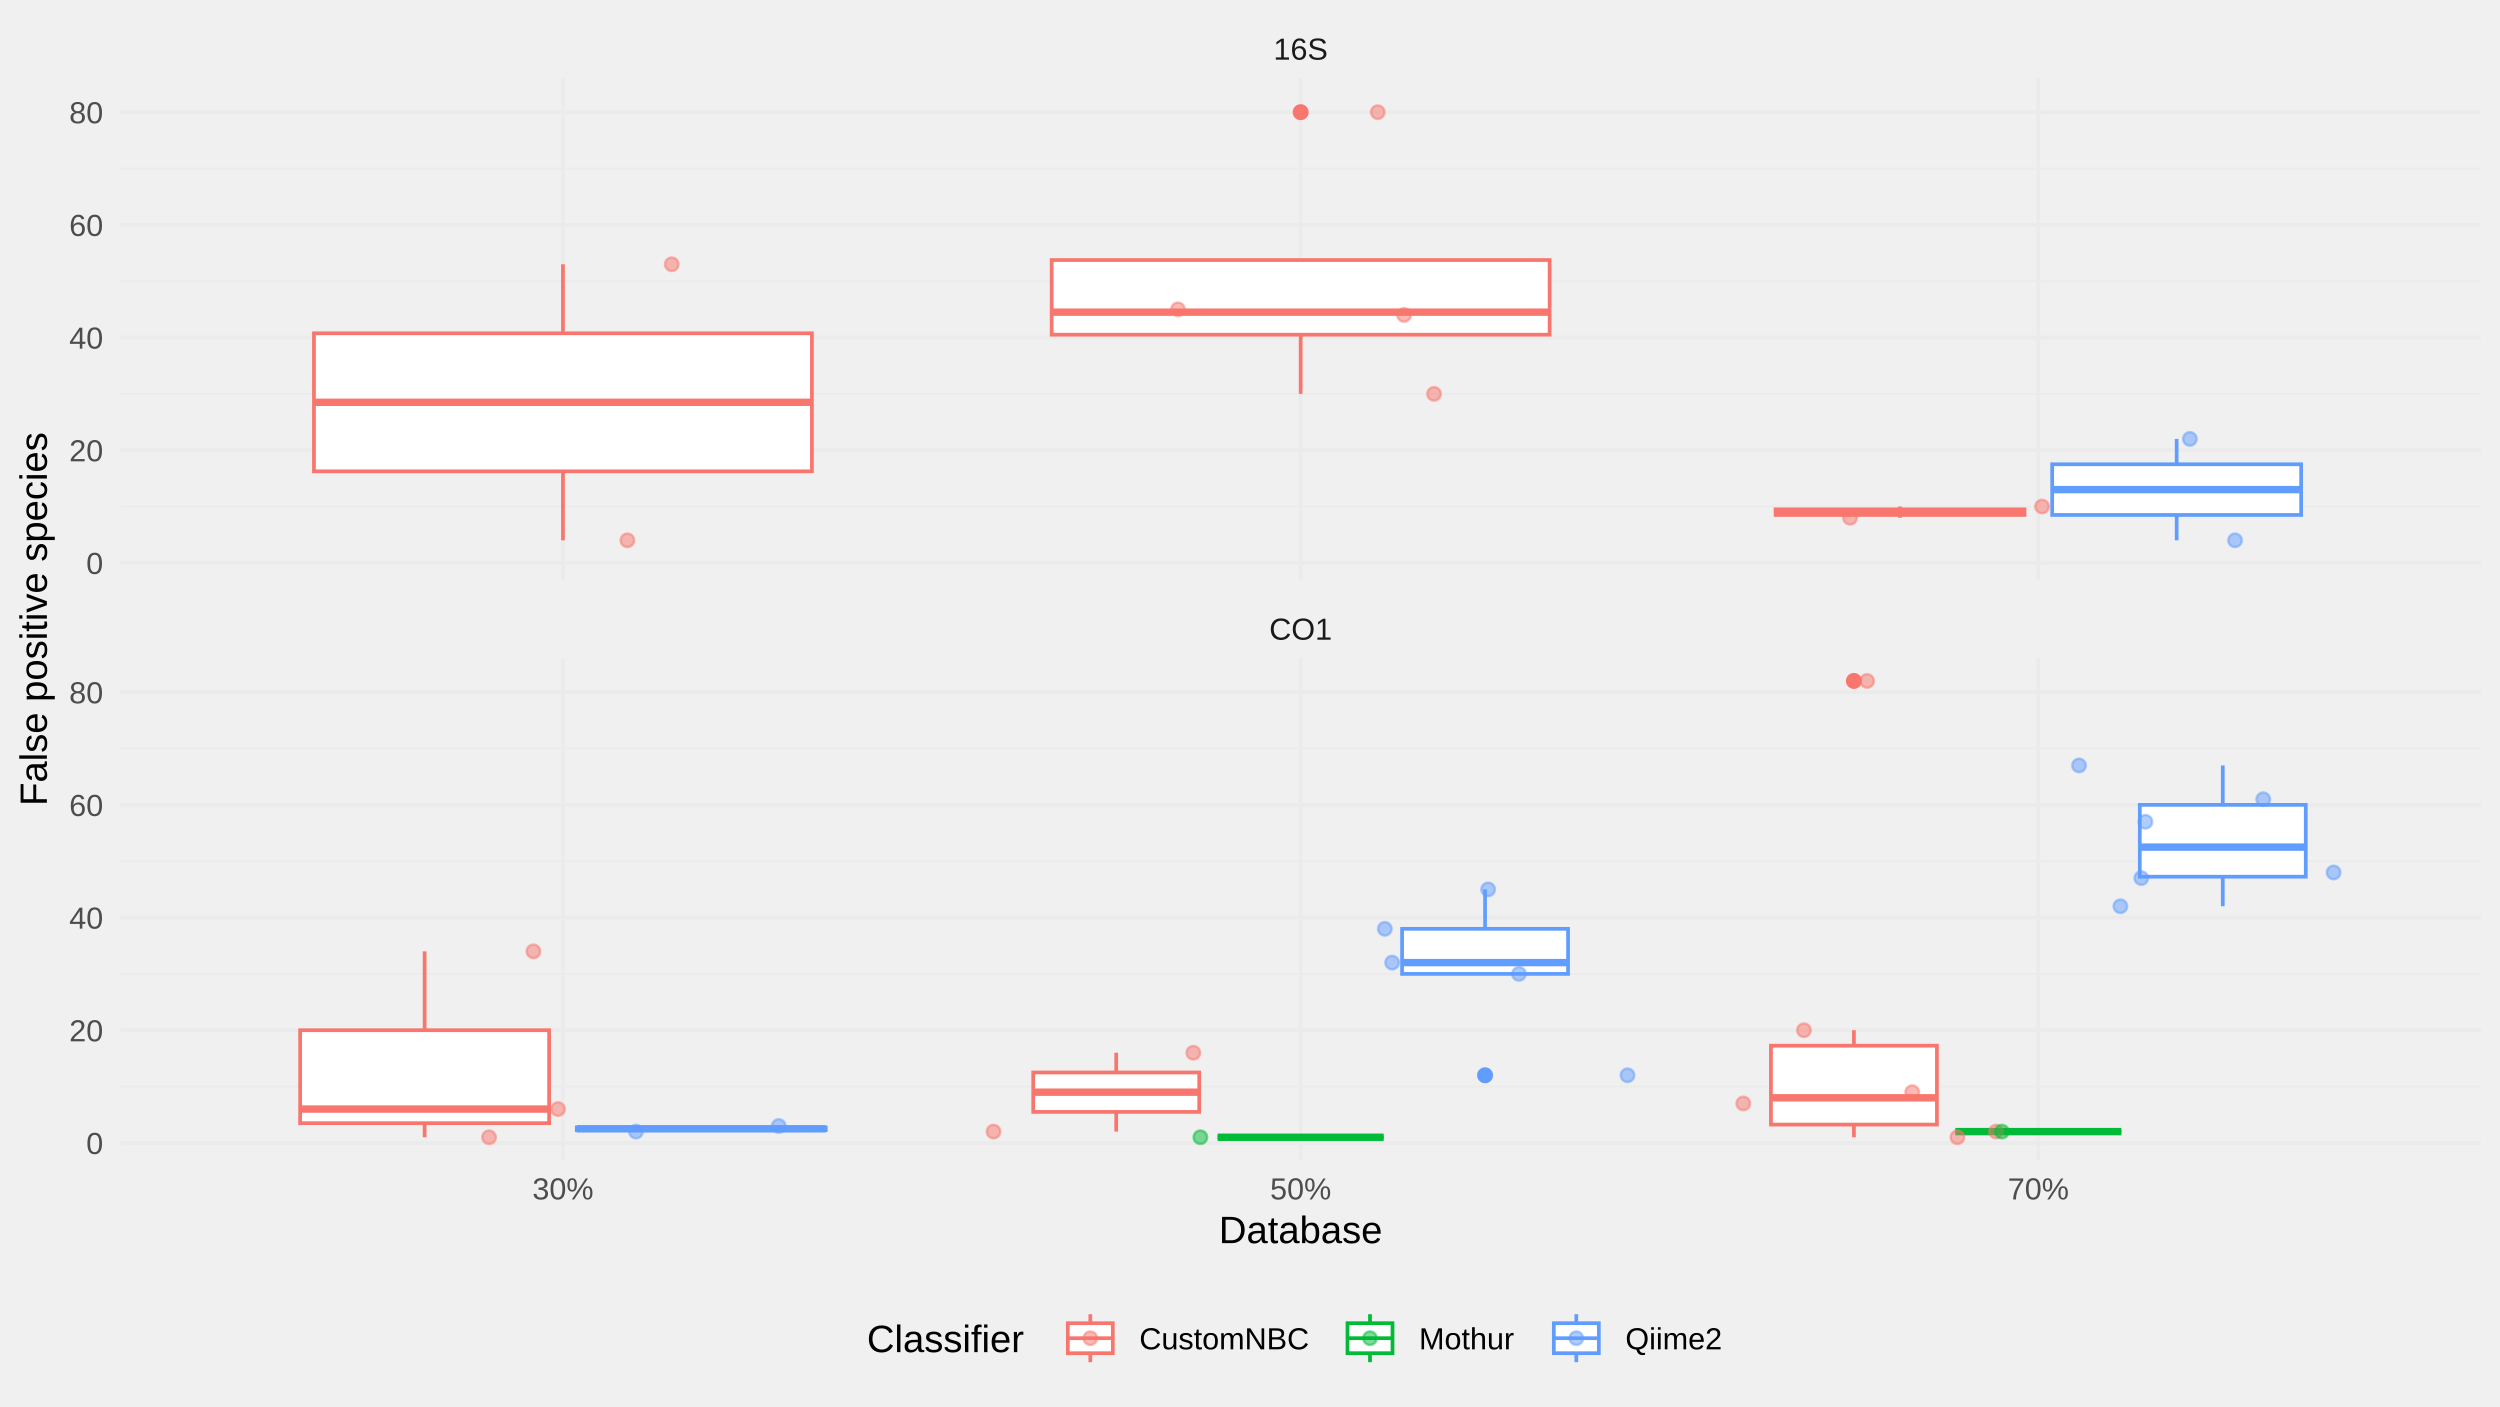
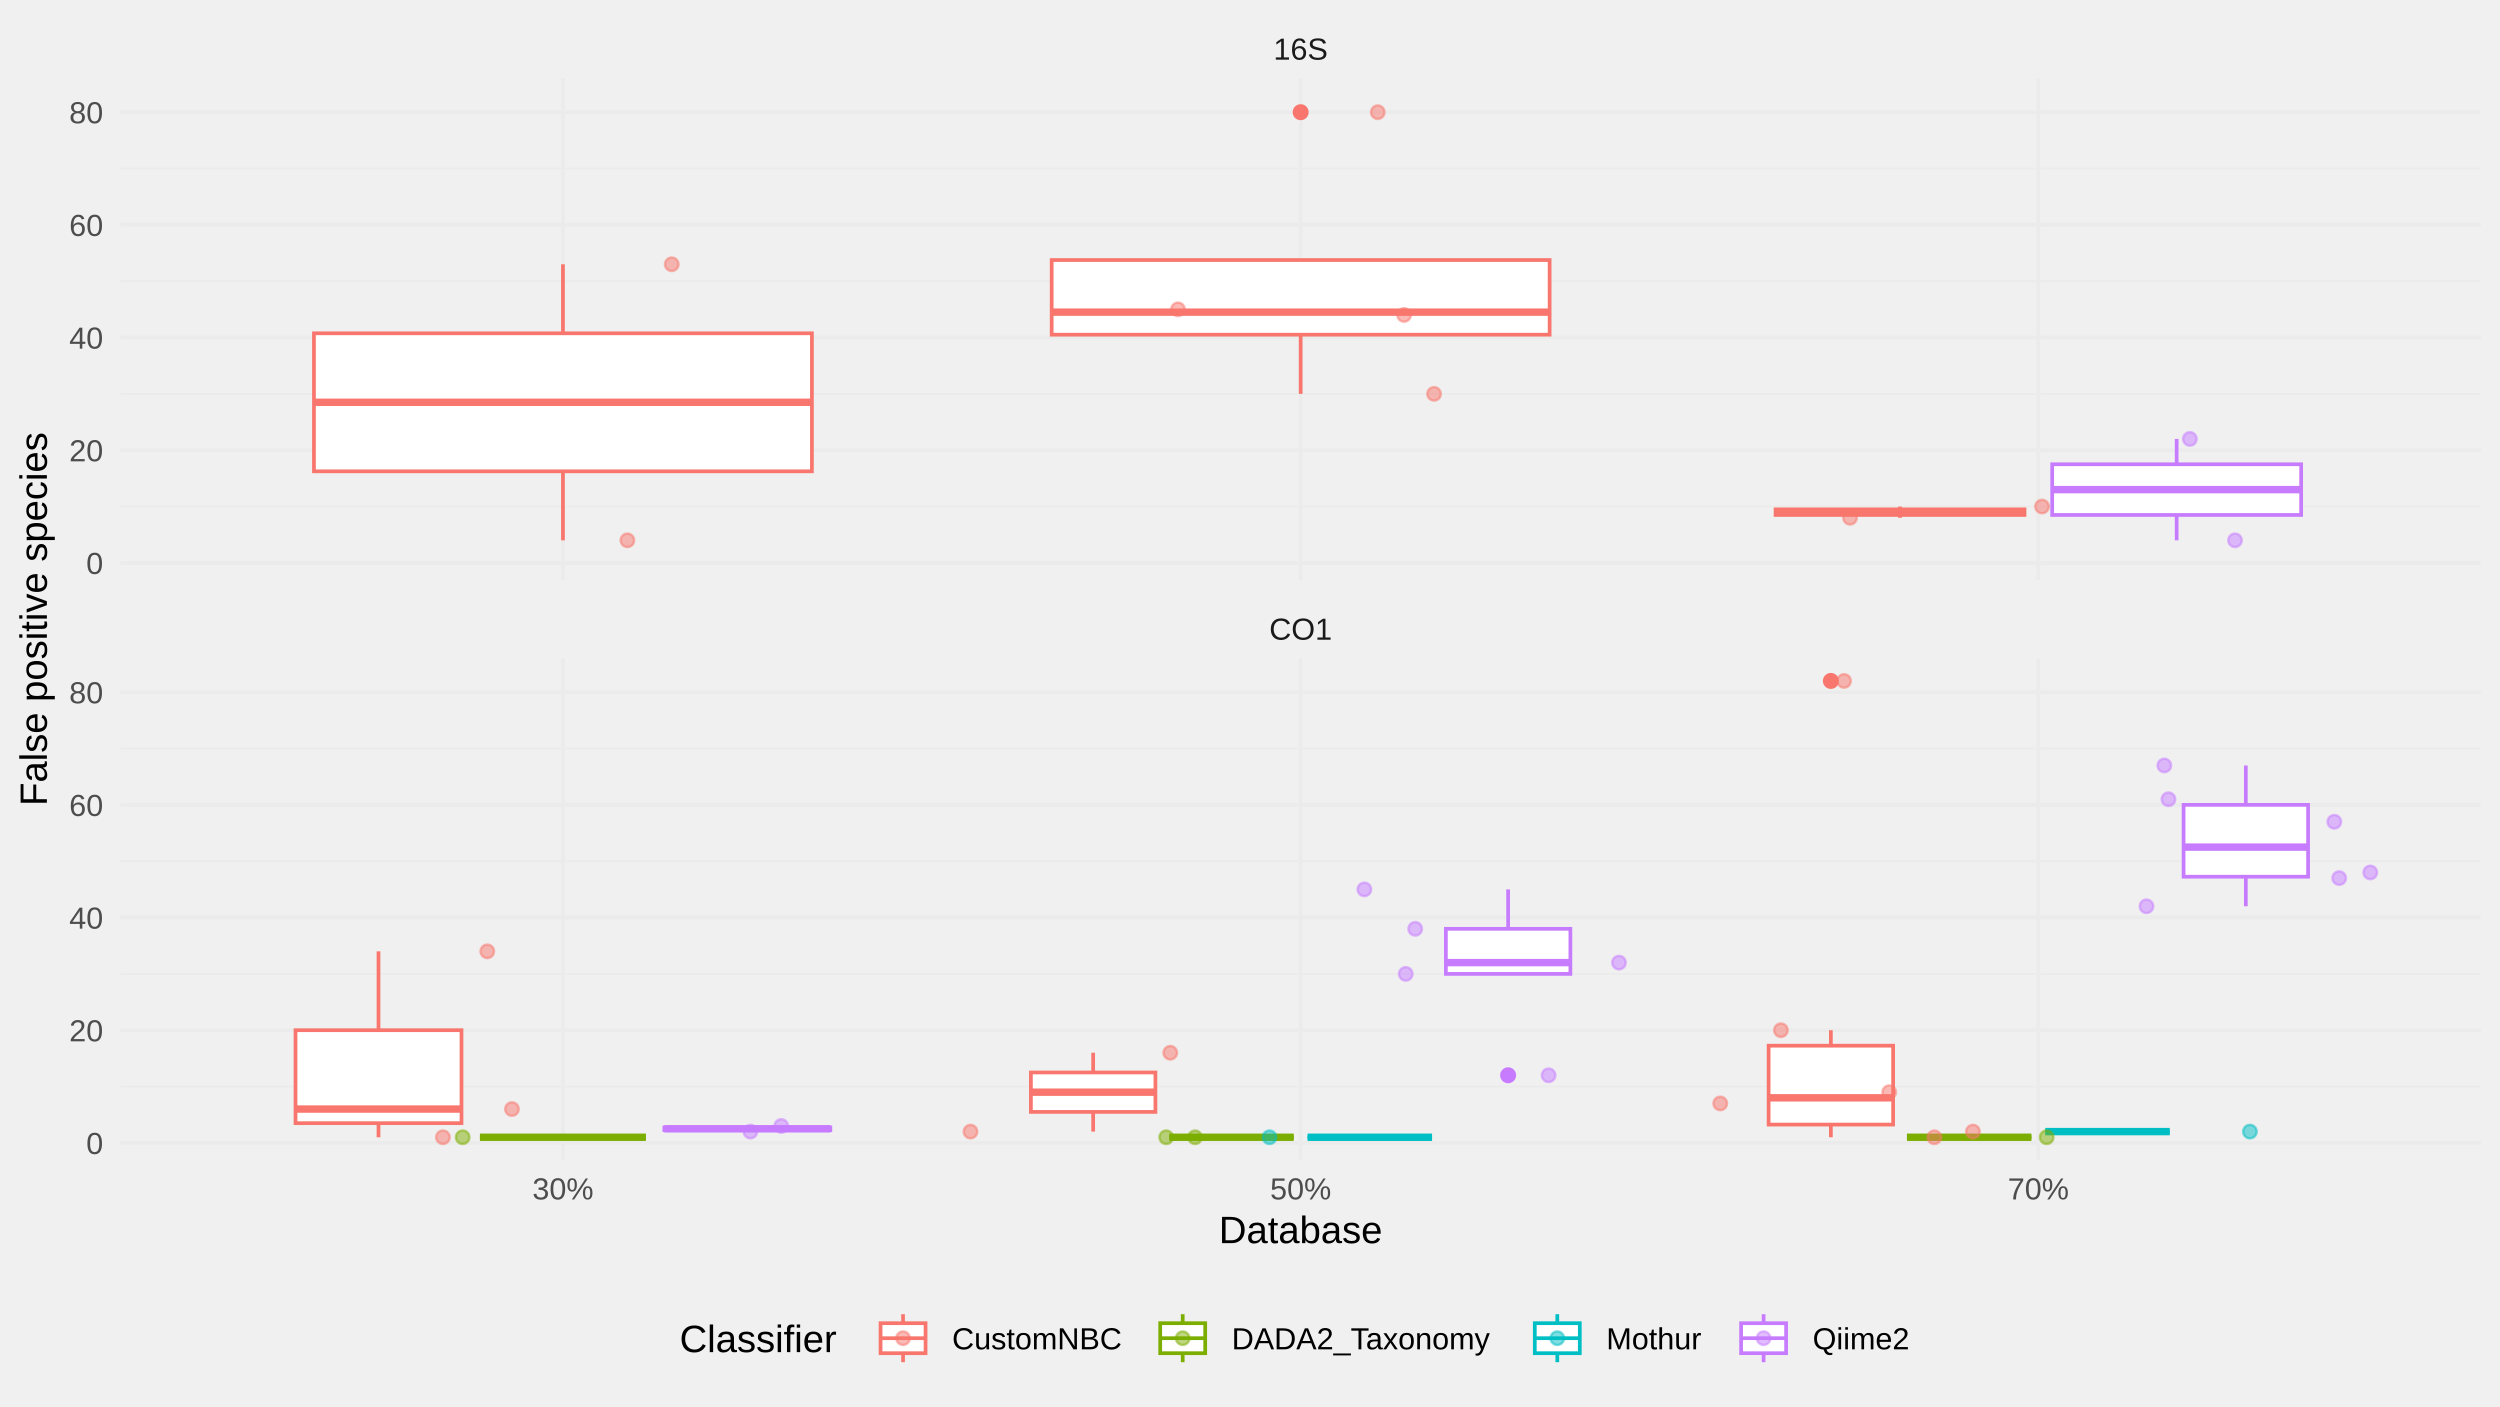
<svg xmlns="http://www.w3.org/2000/svg" class="svglite" width="720.00pt" height="405.00pt" viewBox="0 0 720.00 405.00">
  <defs>
    <style type="text/css">
    .svglite line, .svglite polyline, .svglite polygon, .svglite path, .svglite rect, .svglite circle {
      fill: none;
      stroke: #000000;
      stroke-linecap: round;
      stroke-linejoin: round;
      stroke-miterlimit: 10.00;
    }
    .svglite text {
      white-space: pre;
    }
  </style>
  </defs>
  <rect width="100%" height="100%" style="stroke: none; fill: none;" />
  <defs>
    <clipPath id="cpMC4wMHw3MjAuMDB8MC4wMHw0MDUuMDA=">
      <rect x="0.00" y="0.00" width="720.00" height="405.00" />
    </clipPath>
  </defs>
  <g clip-path="url(#cpMC4wMHw3MjAuMDB8MC4wMHw0MDUuMDA=)">
</g>
  <defs>
    <clipPath id="cpMzQuNjV8NzE0LjUyfDIyLjQ5fDE2Ny4wNQ==">
      <rect x="34.65" y="22.49" width="679.87" height="144.56" />
    </clipPath>
  </defs>
  <g clip-path="url(#cpMzQuNjV8NzE0LjUyfDIyLjQ5fDE2Ny4wNQ==)">
    <polyline points="34.65,145.88 714.52,145.88 " style="stroke-width: 0.53; stroke: #EBEBEB; stroke-linecap: butt;" />
    <polyline points="34.65,113.43 714.52,113.43 " style="stroke-width: 0.53; stroke: #EBEBEB; stroke-linecap: butt;" />
    <polyline points="34.65,80.98 714.52,80.98 " style="stroke-width: 0.53; stroke: #EBEBEB; stroke-linecap: butt;" />
    <polyline points="34.65,48.53 714.52,48.53 " style="stroke-width: 0.53; stroke: #EBEBEB; stroke-linecap: butt;" />
    <polyline points="34.65,162.10 714.52,162.10 " style="stroke-width: 1.07; stroke: #EBEBEB; stroke-linecap: butt;" />
    <polyline points="34.65,129.65 714.52,129.65 " style="stroke-width: 1.07; stroke: #EBEBEB; stroke-linecap: butt;" />
    <polyline points="34.65,97.20 714.52,97.20 " style="stroke-width: 1.07; stroke: #EBEBEB; stroke-linecap: butt;" />
    <polyline points="34.65,64.75 714.52,64.75 " style="stroke-width: 1.07; stroke: #EBEBEB; stroke-linecap: butt;" />
    <polyline points="34.65,32.31 714.52,32.31 " style="stroke-width: 1.07; stroke: #EBEBEB; stroke-linecap: butt;" />
    <polyline points="162.13,167.05 162.13,22.49 " style="stroke-width: 1.07; stroke: #EBEBEB; stroke-linecap: butt;" />
    <polyline points="374.59,167.05 374.59,22.49 " style="stroke-width: 1.07; stroke: #EBEBEB; stroke-linecap: butt;" />
    <polyline points="587.04,167.05 587.04,22.49 " style="stroke-width: 1.07; stroke: #EBEBEB; stroke-linecap: butt;" />
    <line x1="162.13" y1="95.99" x2="162.13" y2="76.11" style="stroke-width: 1.07; stroke: #F8766D; stroke-linecap: butt;" />
    <line x1="162.13" y1="135.74" x2="162.13" y2="155.61" style="stroke-width: 1.07; stroke: #F8766D; stroke-linecap: butt;" />
    <polygon points="90.42,95.99 90.42,135.74 233.83,135.74 233.83,95.99 90.42,95.99 " style="stroke-width: 1.07; stroke: #F8766D; stroke-linecap: butt; stroke-linejoin: miter; fill: #FFFFFF;" />
    <line x1="90.42" y1="115.86" x2="233.83" y2="115.86" style="stroke-width: 2.13; stroke: #F8766D; stroke-linecap: butt; stroke-linejoin: miter;" />
    <circle cx="374.59" cy="32.31" r="1.95" style="stroke-width: 0.71; stroke: #F8766D; fill: #F8766D;" />
    <line x1="374.59" y1="74.89" x2="374.59" y2="74.89" style="stroke-width: 1.07; stroke: #F8766D; stroke-linecap: butt;" />
    <line x1="374.59" y1="96.39" x2="374.59" y2="113.43" style="stroke-width: 1.07; stroke: #F8766D; stroke-linecap: butt;" />
    <polygon points="302.88,74.89 302.88,96.39 446.29,96.39 446.29,74.89 302.88,74.89 " style="stroke-width: 1.07; stroke: #F8766D; stroke-linecap: butt; stroke-linejoin: miter; fill: #FFFFFF;" />
    <line x1="302.88" y1="89.90" x2="446.29" y2="89.90" style="stroke-width: 2.13; stroke: #F8766D; stroke-linecap: butt; stroke-linejoin: miter;" />
    <line x1="547.21" y1="146.69" x2="547.21" y2="145.88" style="stroke-width: 1.07; stroke: #F8766D; stroke-linecap: butt;" />
    <line x1="547.21" y1="148.31" x2="547.21" y2="149.12" style="stroke-width: 1.07; stroke: #F8766D; stroke-linecap: butt;" />
    <polygon points="511.36,146.69 511.36,148.31 583.06,148.31 583.06,146.69 511.36,146.69 " style="stroke-width: 1.07; stroke: #F8766D; stroke-linecap: butt; stroke-linejoin: miter; fill: #FFFFFF;" />
    <line x1="511.36" y1="147.50" x2="583.06" y2="147.50" style="stroke-width: 2.13; stroke: #F8766D; stroke-linecap: butt; stroke-linejoin: miter;" />
-     <line x1="626.88" y1="133.71" x2="626.88" y2="126.41" style="stroke-width: 1.07; stroke: #619CFF; stroke-linecap: butt;" />
-     <line x1="626.88" y1="148.31" x2="626.88" y2="155.61" style="stroke-width: 1.07; stroke: #619CFF; stroke-linecap: butt;" />
-     <polygon points="591.03,133.71 591.03,148.31 662.73,148.31 662.73,133.71 591.03,133.71 " style="stroke-width: 1.07; stroke: #619CFF; stroke-linecap: butt; stroke-linejoin: miter; fill: #FFFFFF;" />
-     <line x1="591.03" y1="141.01" x2="662.73" y2="141.01" style="stroke-width: 2.13; stroke: #619CFF; stroke-linecap: butt; stroke-linejoin: miter;" />
+     <line x1="626.88" y1="133.71" x2="626.88" y2="126.41" style="stroke-width: 1.07; stroke: #C77CFF; stroke-linecap: butt;" />
+     <line x1="626.88" y1="148.31" x2="626.88" y2="155.61" style="stroke-width: 1.07; stroke: #C77CFF; stroke-linecap: butt;" />
+     <polygon points="591.03,133.71 591.03,148.31 662.73,148.31 662.73,133.71 591.03,133.71 " style="stroke-width: 1.07; stroke: #C77CFF; stroke-linecap: butt; stroke-linejoin: miter; fill: #FFFFFF;" />
+     <line x1="591.03" y1="141.01" x2="662.73" y2="141.01" style="stroke-width: 2.13; stroke: #C77CFF; stroke-linecap: butt; stroke-linejoin: miter;" />
    <circle cx="180.69" cy="155.61" r="1.95" style="stroke-width: 0.71; stroke: #F8766D; stroke-opacity: 0.50; fill: #F8766D; fill-opacity: 0.50;" />
    <circle cx="193.46" cy="76.11" r="1.95" style="stroke-width: 0.71; stroke: #F8766D; stroke-opacity: 0.50; fill: #F8766D; fill-opacity: 0.50;" />
    <circle cx="413.01" cy="113.43" r="1.95" style="stroke-width: 0.71; stroke: #F8766D; stroke-opacity: 0.50; fill: #F8766D; fill-opacity: 0.50;" />
    <circle cx="396.80" cy="32.31" r="1.95" style="stroke-width: 0.71; stroke: #F8766D; stroke-opacity: 0.50; fill: #F8766D; fill-opacity: 0.50;" />
    <circle cx="339.26" cy="89.09" r="1.95" style="stroke-width: 0.71; stroke: #F8766D; stroke-opacity: 0.50; fill: #F8766D; fill-opacity: 0.50;" />
    <circle cx="404.38" cy="90.71" r="1.95" style="stroke-width: 0.71; stroke: #F8766D; stroke-opacity: 0.50; fill: #F8766D; fill-opacity: 0.50;" />
    <circle cx="588.11" cy="145.88" r="1.95" style="stroke-width: 0.71; stroke: #F8766D; stroke-opacity: 0.50; fill: #F8766D; fill-opacity: 0.50;" />
    <circle cx="532.81" cy="149.12" r="1.95" style="stroke-width: 0.71; stroke: #F8766D; stroke-opacity: 0.50; fill: #F8766D; fill-opacity: 0.50;" />
-     <circle cx="643.69" cy="155.61" r="1.95" style="stroke-width: 0.71; stroke: #619CFF; stroke-opacity: 0.50; fill: #619CFF; fill-opacity: 0.50;" />
-     <circle cx="630.68" cy="126.41" r="1.95" style="stroke-width: 0.71; stroke: #619CFF; stroke-opacity: 0.50; fill: #619CFF; fill-opacity: 0.50;" />
+     <circle cx="643.69" cy="155.61" r="1.95" style="stroke-width: 0.71; stroke: #C77CFF; stroke-opacity: 0.50; fill: #C77CFF; fill-opacity: 0.50;" />
+     <circle cx="630.68" cy="126.41" r="1.95" style="stroke-width: 0.71; stroke: #C77CFF; stroke-opacity: 0.50; fill: #C77CFF; fill-opacity: 0.50;" />
  </g>
  <g clip-path="url(#cpMC4wMHw3MjAuMDB8MC4wMHw0MDUuMDA=)">
</g>
  <defs>
    <clipPath id="cpMzQuNjV8NzE0LjUyfDE4OS41NHwzMzQuMTA=">
      <rect x="34.65" y="189.54" width="679.87" height="144.56" />
    </clipPath>
  </defs>
  <g clip-path="url(#cpMzQuNjV8NzE0LjUyfDE4OS41NHwzMzQuMTA=)">
    <polyline points="34.65,312.92 714.52,312.92 " style="stroke-width: 0.53; stroke: #EBEBEB; stroke-linecap: butt;" />
    <polyline points="34.65,280.48 714.52,280.48 " style="stroke-width: 0.53; stroke: #EBEBEB; stroke-linecap: butt;" />
    <polyline points="34.65,248.03 714.52,248.03 " style="stroke-width: 0.53; stroke: #EBEBEB; stroke-linecap: butt;" />
    <polyline points="34.65,215.58 714.52,215.58 " style="stroke-width: 0.53; stroke: #EBEBEB; stroke-linecap: butt;" />
    <polyline points="34.65,329.15 714.52,329.15 " style="stroke-width: 1.07; stroke: #EBEBEB; stroke-linecap: butt;" />
    <polyline points="34.65,296.70 714.52,296.70 " style="stroke-width: 1.07; stroke: #EBEBEB; stroke-linecap: butt;" />
    <polyline points="34.65,264.25 714.52,264.25 " style="stroke-width: 1.07; stroke: #EBEBEB; stroke-linecap: butt;" />
    <polyline points="34.65,231.80 714.52,231.80 " style="stroke-width: 1.07; stroke: #EBEBEB; stroke-linecap: butt;" />
    <polyline points="34.65,199.35 714.52,199.35 " style="stroke-width: 1.07; stroke: #EBEBEB; stroke-linecap: butt;" />
    <polyline points="162.13,334.10 162.13,189.54 " style="stroke-width: 1.07; stroke: #EBEBEB; stroke-linecap: butt;" />
    <polyline points="374.59,334.10 374.59,189.54 " style="stroke-width: 1.07; stroke: #EBEBEB; stroke-linecap: butt;" />
    <polyline points="587.04,334.10 587.04,189.54 " style="stroke-width: 1.07; stroke: #EBEBEB; stroke-linecap: butt;" />
-     <line x1="122.29" y1="296.70" x2="122.29" y2="273.99" style="stroke-width: 1.07; stroke: #F8766D; stroke-linecap: butt;" />
-     <line x1="122.29" y1="323.47" x2="122.29" y2="327.53" style="stroke-width: 1.07; stroke: #F8766D; stroke-linecap: butt;" />
-     <polygon points="86.44,296.70 86.44,323.47 158.14,323.47 158.14,296.70 86.44,296.70 " style="stroke-width: 1.07; stroke: #F8766D; stroke-linecap: butt; stroke-linejoin: miter; fill: #FFFFFF;" />
-     <line x1="86.44" y1="319.41" x2="158.14" y2="319.41" style="stroke-width: 2.13; stroke: #F8766D; stroke-linecap: butt; stroke-linejoin: miter;" />
-     <line x1="321.47" y1="308.87" x2="321.47" y2="303.19" style="stroke-width: 1.07; stroke: #F8766D; stroke-linecap: butt;" />
-     <line x1="321.47" y1="320.23" x2="321.47" y2="325.90" style="stroke-width: 1.07; stroke: #F8766D; stroke-linecap: butt;" />
-     <polygon points="297.57,308.87 297.57,320.23 345.37,320.23 345.37,308.87 297.57,308.87 " style="stroke-width: 1.07; stroke: #F8766D; stroke-linecap: butt; stroke-linejoin: miter; fill: #FFFFFF;" />
-     <line x1="297.57" y1="314.55" x2="345.37" y2="314.55" style="stroke-width: 2.13; stroke: #F8766D; stroke-linecap: butt; stroke-linejoin: miter;" />
-     <circle cx="533.93" cy="196.11" r="1.95" style="stroke-width: 0.71; stroke: #F8766D; fill: #F8766D;" />
-     <line x1="533.93" y1="301.16" x2="533.93" y2="296.70" style="stroke-width: 1.07; stroke: #F8766D; stroke-linecap: butt;" />
-     <line x1="533.93" y1="323.88" x2="533.93" y2="327.53" style="stroke-width: 1.07; stroke: #F8766D; stroke-linecap: butt;" />
-     <polygon points="510.03,301.16 510.03,323.88 557.83,323.88 557.83,301.16 510.03,301.16 " style="stroke-width: 1.07; stroke: #F8766D; stroke-linecap: butt; stroke-linejoin: miter; fill: #FFFFFF;" />
-     <line x1="510.03" y1="316.17" x2="557.83" y2="316.17" style="stroke-width: 2.13; stroke: #F8766D; stroke-linecap: butt; stroke-linejoin: miter;" />
-     <line x1="374.59" y1="327.53" x2="374.59" y2="327.53" style="stroke-width: 1.07; stroke: #00BA38; stroke-linecap: butt;" />
-     <line x1="374.59" y1="327.53" x2="374.59" y2="327.53" style="stroke-width: 1.07; stroke: #00BA38; stroke-linecap: butt;" />
-     <polygon points="350.68,327.53 350.68,327.53 398.49,327.53 398.49,327.53 350.68,327.53 " style="stroke-width: 1.07; stroke: #00BA38; stroke-linecap: butt; stroke-linejoin: miter; fill: #FFFFFF;" />
-     <line x1="350.68" y1="327.53" x2="398.49" y2="327.53" style="stroke-width: 2.13; stroke: #00BA38; stroke-linecap: butt; stroke-linejoin: miter;" />
-     <line x1="587.04" y1="325.90" x2="587.04" y2="325.90" style="stroke-width: 1.07; stroke: #00BA38; stroke-linecap: butt;" />
-     <line x1="587.04" y1="325.90" x2="587.04" y2="325.90" style="stroke-width: 1.07; stroke: #00BA38; stroke-linecap: butt;" />
-     <polygon points="563.14,325.90 563.14,325.90 610.95,325.90 610.95,325.90 563.14,325.90 " style="stroke-width: 1.07; stroke: #00BA38; stroke-linecap: butt; stroke-linejoin: miter; fill: #FFFFFF;" />
-     <line x1="563.14" y1="325.90" x2="610.95" y2="325.90" style="stroke-width: 2.13; stroke: #00BA38; stroke-linecap: butt; stroke-linejoin: miter;" />
-     <line x1="201.96" y1="324.69" x2="201.96" y2="324.28" style="stroke-width: 1.07; stroke: #619CFF; stroke-linecap: butt;" />
-     <line x1="201.96" y1="325.50" x2="201.96" y2="325.90" style="stroke-width: 1.07; stroke: #619CFF; stroke-linecap: butt;" />
-     <polygon points="166.11,324.69 166.11,325.50 237.81,325.50 237.81,324.69 166.11,324.69 " style="stroke-width: 1.07; stroke: #619CFF; stroke-linecap: butt; stroke-linejoin: miter; fill: #FFFFFF;" />
-     <line x1="166.11" y1="325.09" x2="237.81" y2="325.09" style="stroke-width: 2.13; stroke: #619CFF; stroke-linecap: butt; stroke-linejoin: miter;" />
-     <circle cx="427.70" cy="309.68" r="1.95" style="stroke-width: 0.71; stroke: #619CFF; fill: #619CFF;" />
-     <line x1="427.70" y1="267.50" x2="427.70" y2="256.14" style="stroke-width: 1.07; stroke: #619CFF; stroke-linecap: butt;" />
-     <line x1="427.70" y1="280.48" x2="427.70" y2="280.48" style="stroke-width: 1.07; stroke: #619CFF; stroke-linecap: butt;" />
-     <polygon points="403.80,267.50 403.80,280.48 451.60,280.48 451.60,267.50 403.80,267.50 " style="stroke-width: 1.07; stroke: #619CFF; stroke-linecap: butt; stroke-linejoin: miter; fill: #FFFFFF;" />
-     <line x1="403.80" y1="277.23" x2="451.60" y2="277.23" style="stroke-width: 2.13; stroke: #619CFF; stroke-linecap: butt; stroke-linejoin: miter;" />
-     <line x1="640.16" y1="231.80" x2="640.16" y2="220.45" style="stroke-width: 1.07; stroke: #619CFF; stroke-linecap: butt;" />
-     <line x1="640.16" y1="252.49" x2="640.16" y2="261.01" style="stroke-width: 1.07; stroke: #619CFF; stroke-linecap: butt;" />
-     <polygon points="616.26,231.80 616.26,252.49 664.06,252.49 664.06,231.80 616.26,231.80 " style="stroke-width: 1.07; stroke: #619CFF; stroke-linecap: butt; stroke-linejoin: miter; fill: #FFFFFF;" />
-     <line x1="616.26" y1="243.97" x2="664.06" y2="243.97" style="stroke-width: 2.13; stroke: #619CFF; stroke-linecap: butt; stroke-linejoin: miter;" />
-     <circle cx="140.85" cy="327.53" r="1.95" style="stroke-width: 0.71; stroke: #F8766D; stroke-opacity: 0.50; fill: #F8766D; fill-opacity: 0.50;" />
-     <circle cx="153.62" cy="273.99" r="1.95" style="stroke-width: 0.71; stroke: #F8766D; stroke-opacity: 0.50; fill: #F8766D; fill-opacity: 0.50;" />
-     <circle cx="160.72" cy="319.41" r="1.95" style="stroke-width: 0.71; stroke: #F8766D; stroke-opacity: 0.50; fill: #F8766D; fill-opacity: 0.50;" />
-     <circle cx="343.68" cy="303.19" r="1.95" style="stroke-width: 0.71; stroke: #F8766D; stroke-opacity: 0.50; fill: #F8766D; fill-opacity: 0.50;" />
-     <circle cx="286.14" cy="325.90" r="1.95" style="stroke-width: 0.71; stroke: #F8766D; stroke-opacity: 0.50; fill: #F8766D; fill-opacity: 0.50;" />
-     <circle cx="563.73" cy="327.53" r="1.95" style="stroke-width: 0.71; stroke: #F8766D; stroke-opacity: 0.50; fill: #F8766D; fill-opacity: 0.50;" />
-     <circle cx="574.84" cy="325.90" r="1.95" style="stroke-width: 0.71; stroke: #F8766D; stroke-opacity: 0.50; fill: #F8766D; fill-opacity: 0.50;" />
-     <circle cx="519.54" cy="296.70" r="1.95" style="stroke-width: 0.71; stroke: #F8766D; stroke-opacity: 0.50; fill: #F8766D; fill-opacity: 0.50;" />
-     <circle cx="550.73" cy="314.55" r="1.95" style="stroke-width: 0.71; stroke: #F8766D; stroke-opacity: 0.50; fill: #F8766D; fill-opacity: 0.50;" />
-     <circle cx="537.73" cy="196.11" r="1.95" style="stroke-width: 0.71; stroke: #F8766D; stroke-opacity: 0.50; fill: #F8766D; fill-opacity: 0.50;" />
-     <circle cx="502.07" cy="317.79" r="1.95" style="stroke-width: 0.71; stroke: #F8766D; stroke-opacity: 0.50; fill: #F8766D; fill-opacity: 0.50;" />
-     <circle cx="345.71" cy="327.53" r="1.95" style="stroke-width: 0.71; stroke: #00BA38; stroke-opacity: 0.50; fill: #00BA38; fill-opacity: 0.50;" />
-     <circle cx="576.56" cy="325.90" r="1.95" style="stroke-width: 0.71; stroke: #00BA38; stroke-opacity: 0.50; fill: #00BA38; fill-opacity: 0.50;" />
-     <circle cx="183.16" cy="325.90" r="1.95" style="stroke-width: 0.71; stroke: #619CFF; stroke-opacity: 0.50; fill: #619CFF; fill-opacity: 0.50;" />
-     <circle cx="224.27" cy="324.28" r="1.95" style="stroke-width: 0.71; stroke: #619CFF; stroke-opacity: 0.50; fill: #619CFF; fill-opacity: 0.50;" />
-     <circle cx="398.83" cy="267.50" r="1.95" style="stroke-width: 0.71; stroke: #619CFF; stroke-opacity: 0.50; fill: #619CFF; fill-opacity: 0.50;" />
-     <circle cx="468.72" cy="309.68" r="1.95" style="stroke-width: 0.71; stroke: #619CFF; stroke-opacity: 0.50; fill: #619CFF; fill-opacity: 0.50;" />
-     <circle cx="428.58" cy="256.14" r="1.95" style="stroke-width: 0.71; stroke: #619CFF; stroke-opacity: 0.50; fill: #619CFF; fill-opacity: 0.50;" />
-     <circle cx="437.46" cy="280.48" r="1.95" style="stroke-width: 0.71; stroke: #619CFF; stroke-opacity: 0.50; fill: #619CFF; fill-opacity: 0.50;" />
-     <circle cx="400.94" cy="277.23" r="1.95" style="stroke-width: 0.71; stroke: #619CFF; stroke-opacity: 0.50; fill: #619CFF; fill-opacity: 0.50;" />
-     <circle cx="651.82" cy="230.18" r="1.95" style="stroke-width: 0.71; stroke: #619CFF; stroke-opacity: 0.50; fill: #619CFF; fill-opacity: 0.50;" />
-     <circle cx="598.76" cy="220.45" r="1.95" style="stroke-width: 0.71; stroke: #619CFF; stroke-opacity: 0.50; fill: #619CFF; fill-opacity: 0.50;" />
-     <circle cx="610.67" cy="261.01" r="1.95" style="stroke-width: 0.71; stroke: #619CFF; stroke-opacity: 0.50; fill: #619CFF; fill-opacity: 0.50;" />
-     <circle cx="672.08" cy="251.27" r="1.95" style="stroke-width: 0.71; stroke: #619CFF; stroke-opacity: 0.50; fill: #619CFF; fill-opacity: 0.50;" />
-     <circle cx="617.88" cy="236.67" r="1.95" style="stroke-width: 0.71; stroke: #619CFF; stroke-opacity: 0.50; fill: #619CFF; fill-opacity: 0.50;" />
-     <circle cx="616.69" cy="252.89" r="1.95" style="stroke-width: 0.71; stroke: #619CFF; stroke-opacity: 0.50; fill: #619CFF; fill-opacity: 0.50;" />
+     <line x1="109.01" y1="296.70" x2="109.01" y2="273.99" style="stroke-width: 1.07; stroke: #F8766D; stroke-linecap: butt;" />
+     <line x1="109.01" y1="323.47" x2="109.01" y2="327.53" style="stroke-width: 1.07; stroke: #F8766D; stroke-linecap: butt;" />
+     <polygon points="85.11,296.70 85.11,323.47 132.91,323.47 132.91,296.70 85.11,296.70 " style="stroke-width: 1.07; stroke: #F8766D; stroke-linecap: butt; stroke-linejoin: miter; fill: #FFFFFF;" />
+     <line x1="85.11" y1="319.41" x2="132.91" y2="319.41" style="stroke-width: 2.13; stroke: #F8766D; stroke-linecap: butt; stroke-linejoin: miter;" />
+     <line x1="314.83" y1="308.87" x2="314.83" y2="303.19" style="stroke-width: 1.07; stroke: #F8766D; stroke-linecap: butt;" />
+     <line x1="314.83" y1="320.23" x2="314.83" y2="325.90" style="stroke-width: 1.07; stroke: #F8766D; stroke-linecap: butt;" />
+     <polygon points="296.90,308.87 296.90,320.23 332.76,320.23 332.76,308.87 296.90,308.87 " style="stroke-width: 1.07; stroke: #F8766D; stroke-linecap: butt; stroke-linejoin: miter; fill: #FFFFFF;" />
+     <line x1="296.90" y1="314.55" x2="332.76" y2="314.55" style="stroke-width: 2.13; stroke: #F8766D; stroke-linecap: butt; stroke-linejoin: miter;" />
+     <circle cx="527.29" cy="196.11" r="1.95" style="stroke-width: 0.71; stroke: #F8766D; fill: #F8766D;" />
+     <line x1="527.29" y1="301.16" x2="527.29" y2="296.70" style="stroke-width: 1.07; stroke: #F8766D; stroke-linecap: butt;" />
+     <line x1="527.29" y1="323.88" x2="527.29" y2="327.53" style="stroke-width: 1.07; stroke: #F8766D; stroke-linecap: butt;" />
+     <polygon points="509.36,301.16 509.36,323.88 545.22,323.88 545.22,301.16 509.36,301.16 " style="stroke-width: 1.07; stroke: #F8766D; stroke-linecap: butt; stroke-linejoin: miter; fill: #FFFFFF;" />
+     <line x1="509.36" y1="316.17" x2="545.22" y2="316.17" style="stroke-width: 2.13; stroke: #F8766D; stroke-linecap: butt; stroke-linejoin: miter;" />
+     <line x1="162.13" y1="327.53" x2="162.13" y2="327.53" style="stroke-width: 1.07; stroke: #7CAE00; stroke-linecap: butt;" />
+     <line x1="162.13" y1="327.53" x2="162.13" y2="327.53" style="stroke-width: 1.07; stroke: #7CAE00; stroke-linecap: butt;" />
+     <polygon points="138.22,327.53 138.22,327.53 186.03,327.53 186.03,327.53 138.22,327.53 " style="stroke-width: 1.07; stroke: #7CAE00; stroke-linecap: butt; stroke-linejoin: miter; fill: #FFFFFF;" />
+     <line x1="138.22" y1="327.53" x2="186.03" y2="327.53" style="stroke-width: 2.13; stroke: #7CAE00; stroke-linecap: butt; stroke-linejoin: miter;" />
+     <line x1="354.67" y1="327.53" x2="354.67" y2="327.53" style="stroke-width: 1.07; stroke: #7CAE00; stroke-linecap: butt;" />
+     <line x1="354.67" y1="327.53" x2="354.67" y2="327.53" style="stroke-width: 1.07; stroke: #7CAE00; stroke-linecap: butt;" />
+     <polygon points="336.74,327.53 336.74,327.53 372.59,327.53 372.59,327.53 336.74,327.53 " style="stroke-width: 1.07; stroke: #7CAE00; stroke-linecap: butt; stroke-linejoin: miter; fill: #FFFFFF;" />
+     <line x1="336.74" y1="327.53" x2="372.59" y2="327.53" style="stroke-width: 2.13; stroke: #7CAE00; stroke-linecap: butt; stroke-linejoin: miter;" />
+     <line x1="567.13" y1="327.53" x2="567.13" y2="327.53" style="stroke-width: 1.07; stroke: #7CAE00; stroke-linecap: butt;" />
+     <line x1="567.13" y1="327.53" x2="567.13" y2="327.53" style="stroke-width: 1.07; stroke: #7CAE00; stroke-linecap: butt;" />
+     <polygon points="549.20,327.53 549.20,327.53 585.05,327.53 585.05,327.53 549.20,327.53 " style="stroke-width: 1.07; stroke: #7CAE00; stroke-linecap: butt; stroke-linejoin: miter; fill: #FFFFFF;" />
+     <line x1="549.20" y1="327.53" x2="585.05" y2="327.53" style="stroke-width: 2.13; stroke: #7CAE00; stroke-linecap: butt; stroke-linejoin: miter;" />
+     <line x1="394.50" y1="327.53" x2="394.50" y2="327.53" style="stroke-width: 1.07; stroke: #00BFC4; stroke-linecap: butt;" />
+     <line x1="394.50" y1="327.53" x2="394.50" y2="327.53" style="stroke-width: 1.07; stroke: #00BFC4; stroke-linecap: butt;" />
+     <polygon points="376.58,327.53 376.58,327.53 412.43,327.53 412.43,327.53 376.58,327.53 " style="stroke-width: 1.07; stroke: #00BFC4; stroke-linecap: butt; stroke-linejoin: miter; fill: #FFFFFF;" />
+     <line x1="376.58" y1="327.53" x2="412.43" y2="327.53" style="stroke-width: 2.13; stroke: #00BFC4; stroke-linecap: butt; stroke-linejoin: miter;" />
+     <line x1="606.96" y1="325.90" x2="606.96" y2="325.90" style="stroke-width: 1.07; stroke: #00BFC4; stroke-linecap: butt;" />
+     <line x1="606.96" y1="325.90" x2="606.96" y2="325.90" style="stroke-width: 1.07; stroke: #00BFC4; stroke-linecap: butt;" />
+     <polygon points="589.04,325.90 589.04,325.90 624.89,325.90 624.89,325.90 589.04,325.90 " style="stroke-width: 1.07; stroke: #00BFC4; stroke-linecap: butt; stroke-linejoin: miter; fill: #FFFFFF;" />
+     <line x1="589.04" y1="325.90" x2="624.89" y2="325.90" style="stroke-width: 2.13; stroke: #00BFC4; stroke-linecap: butt; stroke-linejoin: miter;" />
+     <line x1="215.24" y1="324.69" x2="215.24" y2="324.28" style="stroke-width: 1.07; stroke: #C77CFF; stroke-linecap: butt;" />
+     <line x1="215.24" y1="325.50" x2="215.24" y2="325.90" style="stroke-width: 1.07; stroke: #C77CFF; stroke-linecap: butt;" />
+     <polygon points="191.34,324.69 191.34,325.50 239.14,325.50 239.14,324.69 191.34,324.69 " style="stroke-width: 1.07; stroke: #C77CFF; stroke-linecap: butt; stroke-linejoin: miter; fill: #FFFFFF;" />
+     <line x1="191.34" y1="325.09" x2="239.14" y2="325.09" style="stroke-width: 2.13; stroke: #C77CFF; stroke-linecap: butt; stroke-linejoin: miter;" />
+     <circle cx="434.34" cy="309.68" r="1.95" style="stroke-width: 0.71; stroke: #C77CFF; fill: #C77CFF;" />
+     <line x1="434.34" y1="267.50" x2="434.34" y2="256.14" style="stroke-width: 1.07; stroke: #C77CFF; stroke-linecap: butt;" />
+     <line x1="434.34" y1="280.48" x2="434.34" y2="280.48" style="stroke-width: 1.07; stroke: #C77CFF; stroke-linecap: butt;" />
+     <polygon points="416.41,267.50 416.41,280.48 452.27,280.48 452.27,267.50 416.41,267.50 " style="stroke-width: 1.07; stroke: #C77CFF; stroke-linecap: butt; stroke-linejoin: miter; fill: #FFFFFF;" />
+     <line x1="416.41" y1="277.23" x2="452.27" y2="277.23" style="stroke-width: 2.13; stroke: #C77CFF; stroke-linecap: butt; stroke-linejoin: miter;" />
+     <line x1="646.80" y1="231.80" x2="646.80" y2="220.45" style="stroke-width: 1.07; stroke: #C77CFF; stroke-linecap: butt;" />
+     <line x1="646.80" y1="252.49" x2="646.80" y2="261.01" style="stroke-width: 1.07; stroke: #C77CFF; stroke-linecap: butt;" />
+     <polygon points="628.87,231.80 628.87,252.49 664.73,252.49 664.73,231.80 628.87,231.80 " style="stroke-width: 1.07; stroke: #C77CFF; stroke-linecap: butt; stroke-linejoin: miter; fill: #FFFFFF;" />
+     <line x1="628.87" y1="243.97" x2="664.73" y2="243.97" style="stroke-width: 2.13; stroke: #C77CFF; stroke-linecap: butt; stroke-linejoin: miter;" />
+     <circle cx="127.57" cy="327.53" r="1.95" style="stroke-width: 0.71; stroke: #F8766D; stroke-opacity: 0.50; fill: #F8766D; fill-opacity: 0.50;" />
+     <circle cx="140.34" cy="273.99" r="1.95" style="stroke-width: 0.71; stroke: #F8766D; stroke-opacity: 0.50; fill: #F8766D; fill-opacity: 0.50;" />
+     <circle cx="147.44" cy="319.41" r="1.95" style="stroke-width: 0.71; stroke: #F8766D; stroke-opacity: 0.50; fill: #F8766D; fill-opacity: 0.50;" />
+     <circle cx="337.04" cy="303.19" r="1.95" style="stroke-width: 0.71; stroke: #F8766D; stroke-opacity: 0.50; fill: #F8766D; fill-opacity: 0.50;" />
+     <circle cx="279.50" cy="325.90" r="1.95" style="stroke-width: 0.71; stroke: #F8766D; stroke-opacity: 0.50; fill: #F8766D; fill-opacity: 0.50;" />
+     <circle cx="557.09" cy="327.53" r="1.95" style="stroke-width: 0.71; stroke: #F8766D; stroke-opacity: 0.50; fill: #F8766D; fill-opacity: 0.50;" />
+     <circle cx="568.20" cy="325.90" r="1.95" style="stroke-width: 0.71; stroke: #F8766D; stroke-opacity: 0.50; fill: #F8766D; fill-opacity: 0.50;" />
+     <circle cx="512.90" cy="296.70" r="1.95" style="stroke-width: 0.71; stroke: #F8766D; stroke-opacity: 0.50; fill: #F8766D; fill-opacity: 0.50;" />
+     <circle cx="544.10" cy="314.55" r="1.95" style="stroke-width: 0.71; stroke: #F8766D; stroke-opacity: 0.50; fill: #F8766D; fill-opacity: 0.50;" />
+     <circle cx="531.09" cy="196.11" r="1.95" style="stroke-width: 0.71; stroke: #F8766D; stroke-opacity: 0.50; fill: #F8766D; fill-opacity: 0.50;" />
+     <circle cx="495.43" cy="317.79" r="1.95" style="stroke-width: 0.71; stroke: #F8766D; stroke-opacity: 0.50; fill: #F8766D; fill-opacity: 0.50;" />
+     <circle cx="133.25" cy="327.53" r="1.95" style="stroke-width: 0.71; stroke: #7CAE00; stroke-opacity: 0.50; fill: #7CAE00; fill-opacity: 0.50;" />
+     <circle cx="344.18" cy="327.53" r="1.95" style="stroke-width: 0.71; stroke: #7CAE00; stroke-opacity: 0.50; fill: #7CAE00; fill-opacity: 0.50;" />
+     <circle cx="335.87" cy="327.53" r="1.95" style="stroke-width: 0.71; stroke: #7CAE00; stroke-opacity: 0.50; fill: #7CAE00; fill-opacity: 0.50;" />
+     <circle cx="589.44" cy="327.53" r="1.95" style="stroke-width: 0.71; stroke: #7CAE00; stroke-opacity: 0.50; fill: #7CAE00; fill-opacity: 0.50;" />
+     <circle cx="365.63" cy="327.53" r="1.95" style="stroke-width: 0.71; stroke: #00BFC4; stroke-opacity: 0.50; fill: #00BFC4; fill-opacity: 0.50;" />
+     <circle cx="647.98" cy="325.90" r="1.95" style="stroke-width: 0.71; stroke: #00BFC4; stroke-opacity: 0.50; fill: #00BFC4; fill-opacity: 0.50;" />
+     <circle cx="216.12" cy="325.90" r="1.95" style="stroke-width: 0.71; stroke: #C77CFF; stroke-opacity: 0.50; fill: #C77CFF; fill-opacity: 0.50;" />
+     <circle cx="225.00" cy="324.28" r="1.95" style="stroke-width: 0.71; stroke: #C77CFF; stroke-opacity: 0.50; fill: #C77CFF; fill-opacity: 0.50;" />
+     <circle cx="407.58" cy="267.50" r="1.95" style="stroke-width: 0.71; stroke: #C77CFF; stroke-opacity: 0.50; fill: #C77CFF; fill-opacity: 0.50;" />
+     <circle cx="446.00" cy="309.68" r="1.95" style="stroke-width: 0.71; stroke: #C77CFF; stroke-opacity: 0.50; fill: #C77CFF; fill-opacity: 0.50;" />
+     <circle cx="392.94" cy="256.14" r="1.95" style="stroke-width: 0.71; stroke: #C77CFF; stroke-opacity: 0.50; fill: #C77CFF; fill-opacity: 0.50;" />
+     <circle cx="404.85" cy="280.48" r="1.95" style="stroke-width: 0.71; stroke: #C77CFF; stroke-opacity: 0.50; fill: #C77CFF; fill-opacity: 0.50;" />
+     <circle cx="466.26" cy="277.23" r="1.95" style="stroke-width: 0.71; stroke: #C77CFF; stroke-opacity: 0.50; fill: #C77CFF; fill-opacity: 0.50;" />
+     <circle cx="624.52" cy="230.18" r="1.95" style="stroke-width: 0.71; stroke: #C77CFF; stroke-opacity: 0.50; fill: #C77CFF; fill-opacity: 0.50;" />
+     <circle cx="623.33" cy="220.45" r="1.95" style="stroke-width: 0.71; stroke: #C77CFF; stroke-opacity: 0.50; fill: #C77CFF; fill-opacity: 0.50;" />
+     <circle cx="618.19" cy="261.01" r="1.95" style="stroke-width: 0.71; stroke: #C77CFF; stroke-opacity: 0.50; fill: #C77CFF; fill-opacity: 0.50;" />
+     <circle cx="682.64" cy="251.27" r="1.95" style="stroke-width: 0.71; stroke: #C77CFF; stroke-opacity: 0.50; fill: #C77CFF; fill-opacity: 0.50;" />
+     <circle cx="672.28" cy="236.67" r="1.95" style="stroke-width: 0.71; stroke: #C77CFF; stroke-opacity: 0.50; fill: #C77CFF; fill-opacity: 0.50;" />
+     <circle cx="673.69" cy="252.89" r="1.95" style="stroke-width: 0.71; stroke: #C77CFF; stroke-opacity: 0.50; fill: #C77CFF; fill-opacity: 0.50;" />
  </g>
  <g clip-path="url(#cpMC4wMHw3MjAuMDB8MC4wMHw0MDUuMDA=)">
</g>
  <defs>
    <clipPath id="cpMzQuNjV8NzE0LjUyfDE3Mi41M3wxODkuNTQ=">
      <rect x="34.65" y="172.53" width="679.87" height="17.01" />
    </clipPath>
  </defs>
  <g clip-path="url(#cpMzQuNjV8NzE0LjUyfDE3Mi41M3wxODkuNTQ=)">
    <text x="374.59" y="184.24" text-anchor="middle" style="font-size: 8.80px;fill: #1A1A1A; font-family: &quot;Liberation Sans&quot;;" textLength="18.66px" lengthAdjust="spacingAndGlyphs">CO1</text>
  </g>
  <g clip-path="url(#cpMC4wMHw3MjAuMDB8MC4wMHw0MDUuMDA=)">
</g>
  <defs>
    <clipPath id="cpMzQuNjV8NzE0LjUyfDUuNDh8MjIuNDk=">
      <rect x="34.65" y="5.48" width="679.87" height="17.01" />
    </clipPath>
  </defs>
  <g clip-path="url(#cpMzQuNjV8NzE0LjUyfDUuNDh8MjIuNDk=)">
    <text x="374.59" y="17.19" text-anchor="middle" style="font-size: 8.80px;fill: #1A1A1A; font-family: &quot;Liberation Sans&quot;;" textLength="16.78px" lengthAdjust="spacingAndGlyphs">16S</text>
  </g>
  <g clip-path="url(#cpMC4wMHw3MjAuMDB8MC4wMHw0MDUuMDA=)">
    <text x="162.13" y="345.44" text-anchor="middle" style="font-size: 8.80px;fill: #4D4D4D; font-family: &quot;Liberation Sans&quot;;" textLength="19.55px" lengthAdjust="spacingAndGlyphs">30%</text>
    <text x="374.59" y="345.44" text-anchor="middle" style="font-size: 8.80px;fill: #4D4D4D; font-family: &quot;Liberation Sans&quot;;" textLength="19.55px" lengthAdjust="spacingAndGlyphs">50%</text>
    <text x="587.04" y="345.44" text-anchor="middle" style="font-size: 8.80px;fill: #4D4D4D; font-family: &quot;Liberation Sans&quot;;" textLength="19.55px" lengthAdjust="spacingAndGlyphs">70%</text>
    <text x="29.72" y="165.31" text-anchor="end" style="font-size: 8.80px;fill: #4D4D4D; font-family: &quot;Liberation Sans&quot;;" textLength="5.59px" lengthAdjust="spacingAndGlyphs">0</text>
    <text x="29.72" y="132.86" text-anchor="end" style="font-size: 8.80px;fill: #4D4D4D; font-family: &quot;Liberation Sans&quot;;" textLength="11.19px" lengthAdjust="spacingAndGlyphs">20</text>
    <text x="29.72" y="100.41" text-anchor="end" style="font-size: 8.80px;fill: #4D4D4D; font-family: &quot;Liberation Sans&quot;;" textLength="11.19px" lengthAdjust="spacingAndGlyphs">40</text>
    <text x="29.72" y="67.96" text-anchor="end" style="font-size: 8.80px;fill: #4D4D4D; font-family: &quot;Liberation Sans&quot;;" textLength="11.19px" lengthAdjust="spacingAndGlyphs">60</text>
    <text x="29.72" y="35.51" text-anchor="end" style="font-size: 8.80px;fill: #4D4D4D; font-family: &quot;Liberation Sans&quot;;" textLength="11.19px" lengthAdjust="spacingAndGlyphs">80</text>
    <text x="29.72" y="332.36" text-anchor="end" style="font-size: 8.80px;fill: #4D4D4D; font-family: &quot;Liberation Sans&quot;;" textLength="5.59px" lengthAdjust="spacingAndGlyphs">0</text>
    <text x="29.72" y="299.91" text-anchor="end" style="font-size: 8.80px;fill: #4D4D4D; font-family: &quot;Liberation Sans&quot;;" textLength="11.19px" lengthAdjust="spacingAndGlyphs">20</text>
    <text x="29.72" y="267.46" text-anchor="end" style="font-size: 8.80px;fill: #4D4D4D; font-family: &quot;Liberation Sans&quot;;" textLength="11.19px" lengthAdjust="spacingAndGlyphs">40</text>
    <text x="29.72" y="235.01" text-anchor="end" style="font-size: 8.80px;fill: #4D4D4D; font-family: &quot;Liberation Sans&quot;;" textLength="11.19px" lengthAdjust="spacingAndGlyphs">60</text>
    <text x="29.72" y="202.56" text-anchor="end" style="font-size: 8.80px;fill: #4D4D4D; font-family: &quot;Liberation Sans&quot;;" textLength="11.19px" lengthAdjust="spacingAndGlyphs">80</text>
    <text x="374.59" y="358.03" text-anchor="middle" style="font-size: 11.00px; font-family: &quot;Liberation Sans&quot;;" textLength="52.49px" lengthAdjust="spacingAndGlyphs">Database</text>
    <text transform="translate(13.50,178.29) rotate(-90)" text-anchor="middle" style="font-size: 11.00px; font-family: &quot;Liberation Sans&quot;;" textLength="118.86px" lengthAdjust="spacingAndGlyphs">False positive species</text>
-     <text x="249.67" y="389.41" style="font-size: 11.00px; font-family: &quot;Liberation Sans&quot;;" textLength="50.23px" lengthAdjust="spacingAndGlyphs">Classifier</text>
-     <polyline points="314.01,392.31 314.01,389.72 " style="stroke-width: 1.07; stroke: #F8766D; stroke-linecap: butt; stroke-linejoin: miter;" />
-     <polyline points="314.01,381.08 314.01,378.49 " style="stroke-width: 1.07; stroke: #F8766D; stroke-linecap: butt; stroke-linejoin: miter;" />
-     <rect x="307.53" y="381.08" width="12.96" height="8.64" style="stroke-width: 1.07; stroke: #F8766D; stroke-linecap: butt; stroke-linejoin: miter; fill: #FFFFFF;" />
-     <polyline points="307.53,385.40 320.49,385.40 " style="stroke-width: 1.07; stroke: #F8766D; stroke-linecap: butt; stroke-linejoin: miter;" />
-     <circle cx="314.01" cy="385.40" r="1.95" style="stroke-width: 0.71; stroke: #F8766D; stroke-opacity: 0.50; fill: #F8766D; fill-opacity: 0.50;" />
-     <polyline points="394.56,392.31 394.56,389.72 " style="stroke-width: 1.07; stroke: #00BA38; stroke-linecap: butt; stroke-linejoin: miter;" />
-     <polyline points="394.56,381.08 394.56,378.49 " style="stroke-width: 1.07; stroke: #00BA38; stroke-linecap: butt; stroke-linejoin: miter;" />
-     <rect x="388.08" y="381.08" width="12.96" height="8.64" style="stroke-width: 1.07; stroke: #00BA38; stroke-linecap: butt; stroke-linejoin: miter; fill: #FFFFFF;" />
-     <polyline points="388.08,385.40 401.04,385.40 " style="stroke-width: 1.07; stroke: #00BA38; stroke-linecap: butt; stroke-linejoin: miter;" />
-     <circle cx="394.56" cy="385.40" r="1.95" style="stroke-width: 0.71; stroke: #00BA38; stroke-opacity: 0.50; fill: #00BA38; fill-opacity: 0.50;" />
-     <polyline points="453.98,392.31 453.98,389.72 " style="stroke-width: 1.07; stroke: #619CFF; stroke-linecap: butt; stroke-linejoin: miter;" />
-     <polyline points="453.98,381.08 453.98,378.49 " style="stroke-width: 1.07; stroke: #619CFF; stroke-linecap: butt; stroke-linejoin: miter;" />
-     <rect x="447.50" y="381.08" width="12.96" height="8.64" style="stroke-width: 1.07; stroke: #619CFF; stroke-linecap: butt; stroke-linejoin: miter; fill: #FFFFFF;" />
-     <polyline points="447.50,385.40 460.46,385.40 " style="stroke-width: 1.07; stroke: #619CFF; stroke-linecap: butt; stroke-linejoin: miter;" />
-     <circle cx="453.98" cy="385.40" r="1.95" style="stroke-width: 0.71; stroke: #619CFF; stroke-opacity: 0.50; fill: #619CFF; fill-opacity: 0.50;" />
-     <text x="328.13" y="388.61" style="font-size: 8.80px; font-family: &quot;Liberation Sans&quot;;" textLength="52.31px" lengthAdjust="spacingAndGlyphs">CustomNBC</text>
-     <text x="408.68" y="388.61" style="font-size: 8.80px; font-family: &quot;Liberation Sans&quot;;" textLength="31.18px" lengthAdjust="spacingAndGlyphs">Mothur</text>
-     <text x="468.10" y="388.61" style="font-size: 8.80px; font-family: &quot;Liberation Sans&quot;;" textLength="31.40px" lengthAdjust="spacingAndGlyphs">Qiime2</text>
+     <text x="195.73" y="389.41" style="font-size: 11.00px; font-family: &quot;Liberation Sans&quot;;" textLength="50.23px" lengthAdjust="spacingAndGlyphs">Classifier</text>
+     <polyline points="260.08,392.31 260.08,389.72 " style="stroke-width: 1.07; stroke: #F8766D; stroke-linecap: butt; stroke-linejoin: miter;" />
+     <polyline points="260.08,381.08 260.08,378.49 " style="stroke-width: 1.07; stroke: #F8766D; stroke-linecap: butt; stroke-linejoin: miter;" />
+     <rect x="253.60" y="381.08" width="12.96" height="8.64" style="stroke-width: 1.07; stroke: #F8766D; stroke-linecap: butt; stroke-linejoin: miter; fill: #FFFFFF;" />
+     <polyline points="253.60,385.40 266.56,385.40 " style="stroke-width: 1.07; stroke: #F8766D; stroke-linecap: butt; stroke-linejoin: miter;" />
+     <circle cx="260.08" cy="385.40" r="1.95" style="stroke-width: 0.71; stroke: #F8766D; stroke-opacity: 0.50; fill: #F8766D; fill-opacity: 0.50;" />
+     <polyline points="340.62,392.31 340.62,389.72 " style="stroke-width: 1.07; stroke: #7CAE00; stroke-linecap: butt; stroke-linejoin: miter;" />
+     <polyline points="340.62,381.08 340.62,378.49 " style="stroke-width: 1.07; stroke: #7CAE00; stroke-linecap: butt; stroke-linejoin: miter;" />
+     <rect x="334.14" y="381.08" width="12.96" height="8.64" style="stroke-width: 1.07; stroke: #7CAE00; stroke-linecap: butt; stroke-linejoin: miter; fill: #FFFFFF;" />
+     <polyline points="334.14,385.40 347.10,385.40 " style="stroke-width: 1.07; stroke: #7CAE00; stroke-linecap: butt; stroke-linejoin: miter;" />
+     <circle cx="340.62" cy="385.40" r="1.95" style="stroke-width: 0.71; stroke: #7CAE00; stroke-opacity: 0.50; fill: #7CAE00; fill-opacity: 0.50;" />
+     <polyline points="448.50,392.31 448.50,389.72 " style="stroke-width: 1.07; stroke: #00BFC4; stroke-linecap: butt; stroke-linejoin: miter;" />
+     <polyline points="448.50,381.08 448.50,378.49 " style="stroke-width: 1.07; stroke: #00BFC4; stroke-linecap: butt; stroke-linejoin: miter;" />
+     <rect x="442.02" y="381.08" width="12.96" height="8.64" style="stroke-width: 1.07; stroke: #00BFC4; stroke-linecap: butt; stroke-linejoin: miter; fill: #FFFFFF;" />
+     <polyline points="442.02,385.40 454.98,385.40 " style="stroke-width: 1.07; stroke: #00BFC4; stroke-linecap: butt; stroke-linejoin: miter;" />
+     <circle cx="448.50" cy="385.40" r="1.95" style="stroke-width: 0.71; stroke: #00BFC4; stroke-opacity: 0.50; fill: #00BFC4; fill-opacity: 0.50;" />
+     <polyline points="507.92,392.31 507.92,389.72 " style="stroke-width: 1.07; stroke: #C77CFF; stroke-linecap: butt; stroke-linejoin: miter;" />
+     <polyline points="507.92,381.08 507.92,378.49 " style="stroke-width: 1.07; stroke: #C77CFF; stroke-linecap: butt; stroke-linejoin: miter;" />
+     <rect x="501.44" y="381.08" width="12.96" height="8.64" style="stroke-width: 1.07; stroke: #C77CFF; stroke-linecap: butt; stroke-linejoin: miter; fill: #FFFFFF;" />
+     <polyline points="501.44,385.40 514.40,385.40 " style="stroke-width: 1.07; stroke: #C77CFF; stroke-linecap: butt; stroke-linejoin: miter;" />
+     <circle cx="507.92" cy="385.40" r="1.95" style="stroke-width: 0.71; stroke: #C77CFF; stroke-opacity: 0.50; fill: #C77CFF; fill-opacity: 0.50;" />
+     <text x="274.20" y="388.61" style="font-size: 8.80px; font-family: &quot;Liberation Sans&quot;;" textLength="52.31px" lengthAdjust="spacingAndGlyphs">CustomNBC</text>
+     <text x="354.74" y="388.61" style="font-size: 8.80px; font-family: &quot;Liberation Sans&quot;;" textLength="79.64px" lengthAdjust="spacingAndGlyphs">DADA2_Taxonomy</text>
+     <text x="462.62" y="388.61" style="font-size: 8.80px; font-family: &quot;Liberation Sans&quot;;" textLength="31.18px" lengthAdjust="spacingAndGlyphs">Mothur</text>
+     <text x="522.04" y="388.61" style="font-size: 8.80px; font-family: &quot;Liberation Sans&quot;;" textLength="31.40px" lengthAdjust="spacingAndGlyphs">Qiime2</text>
  </g>
</svg>
